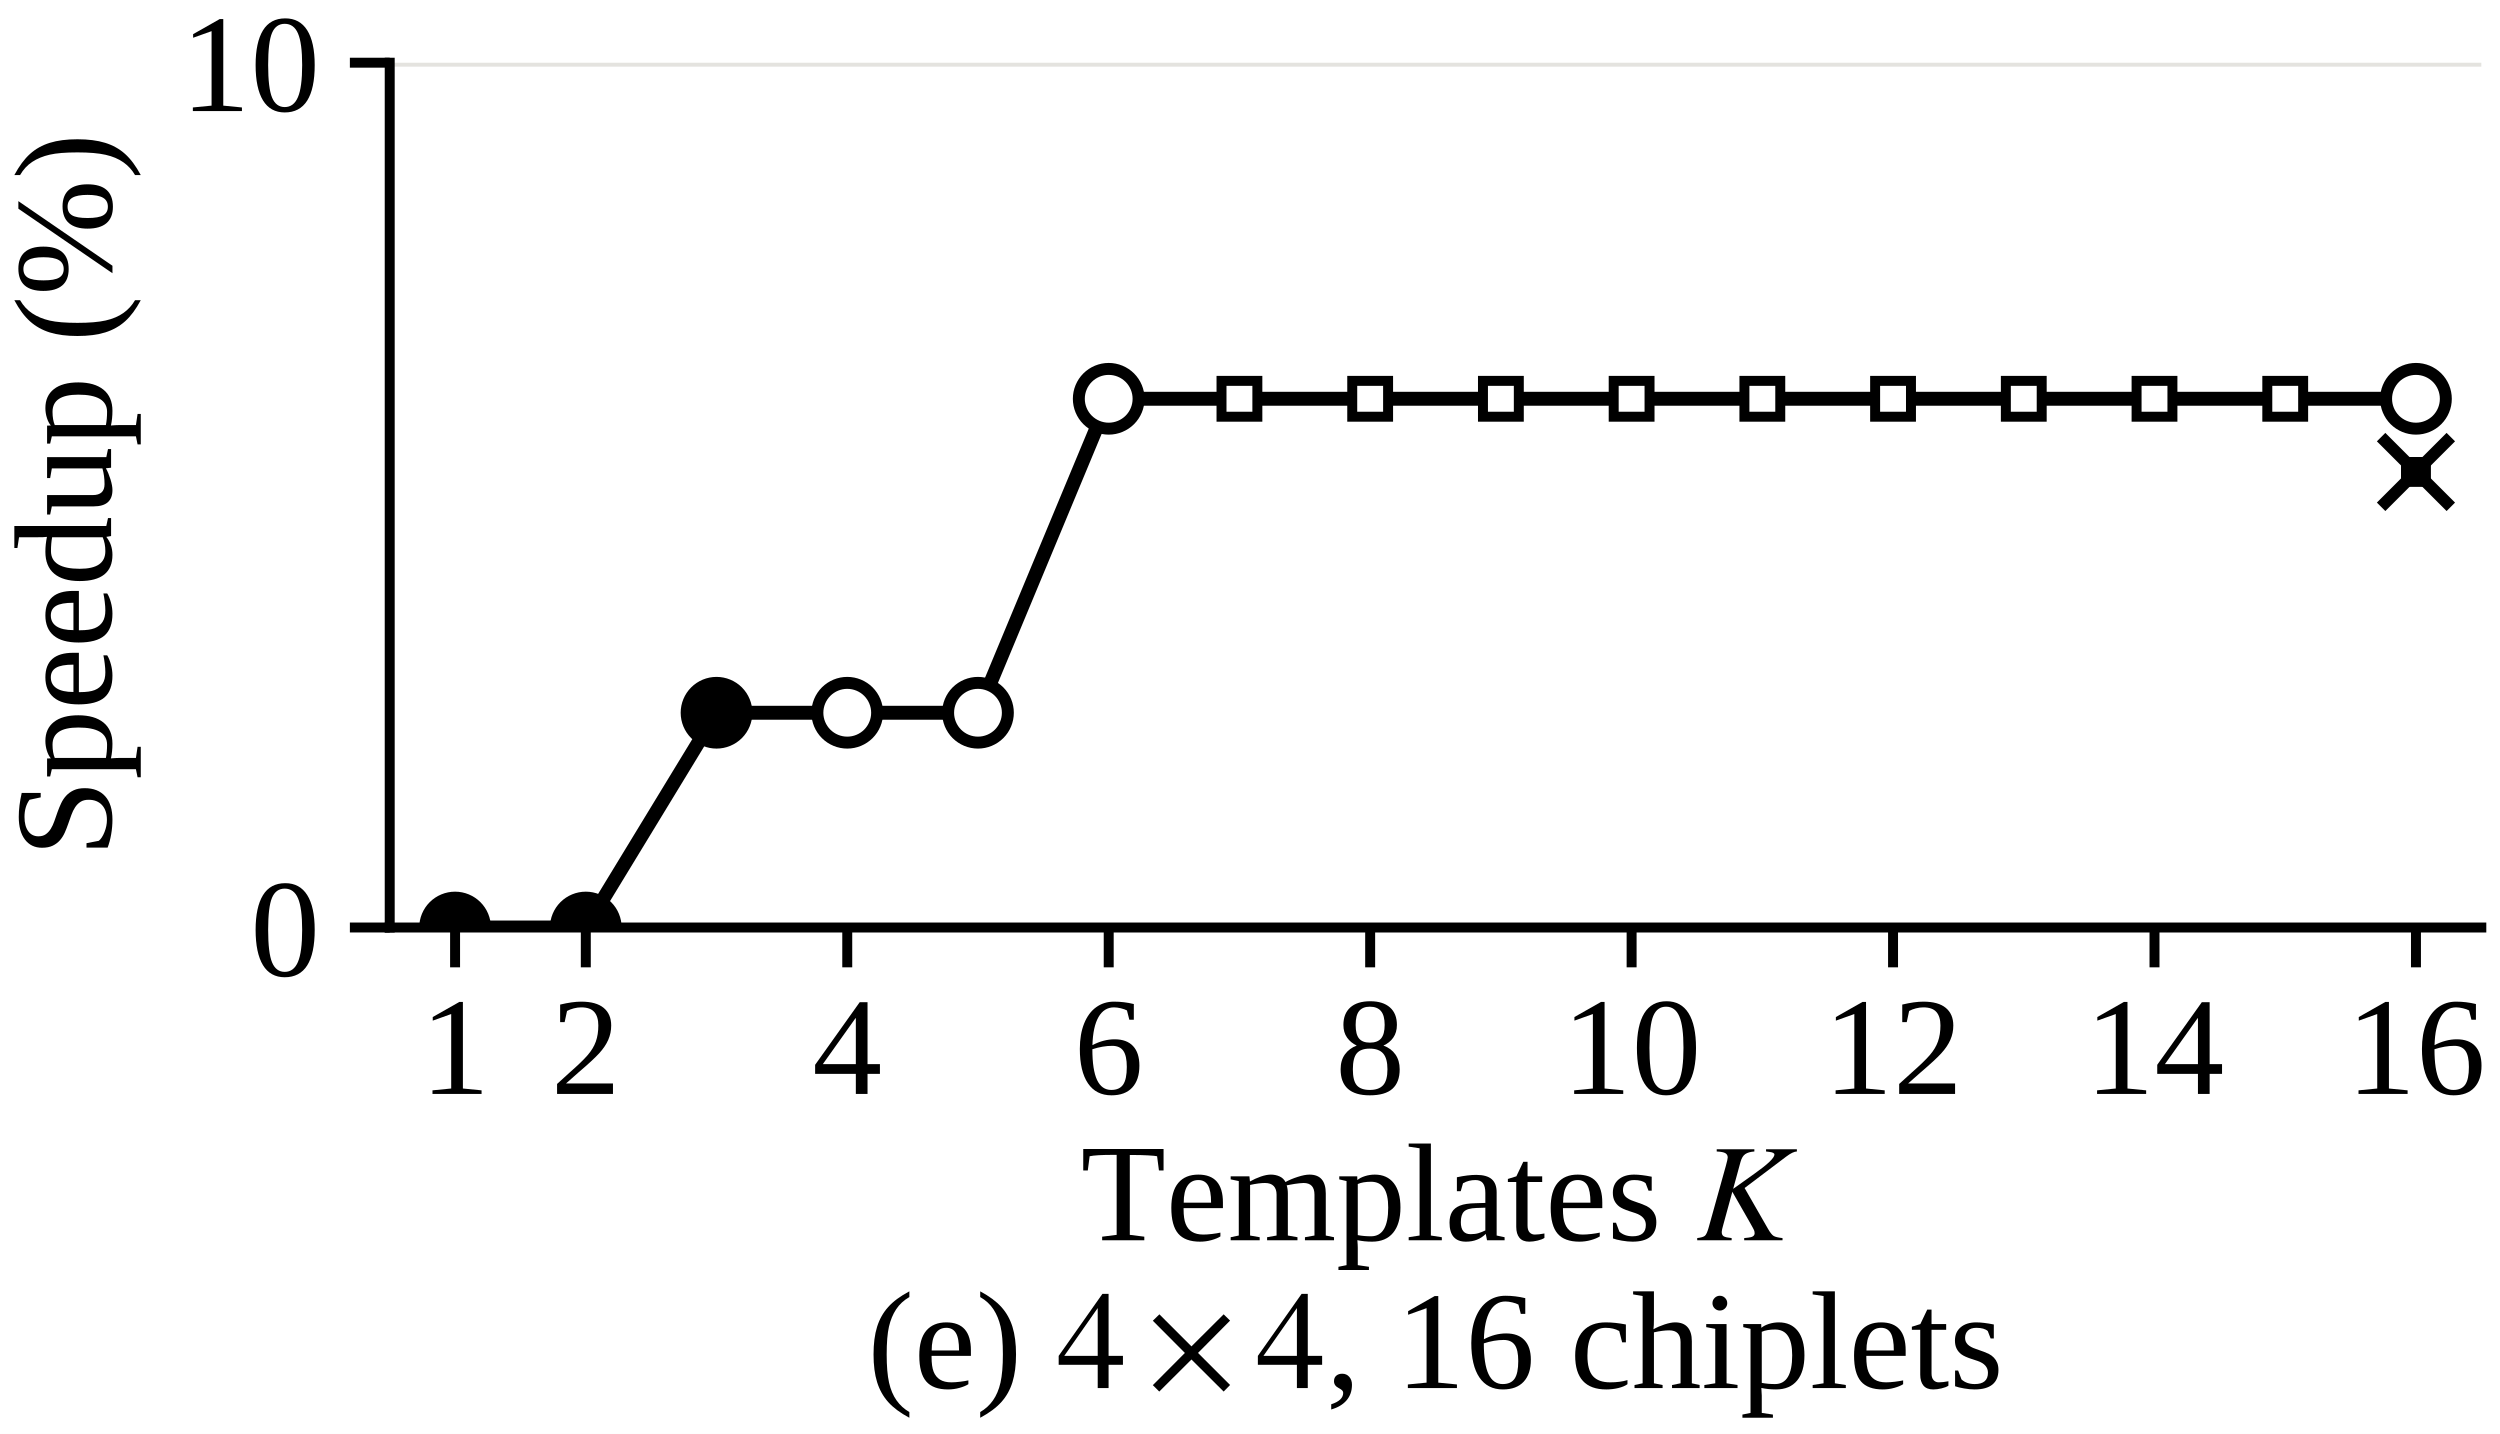
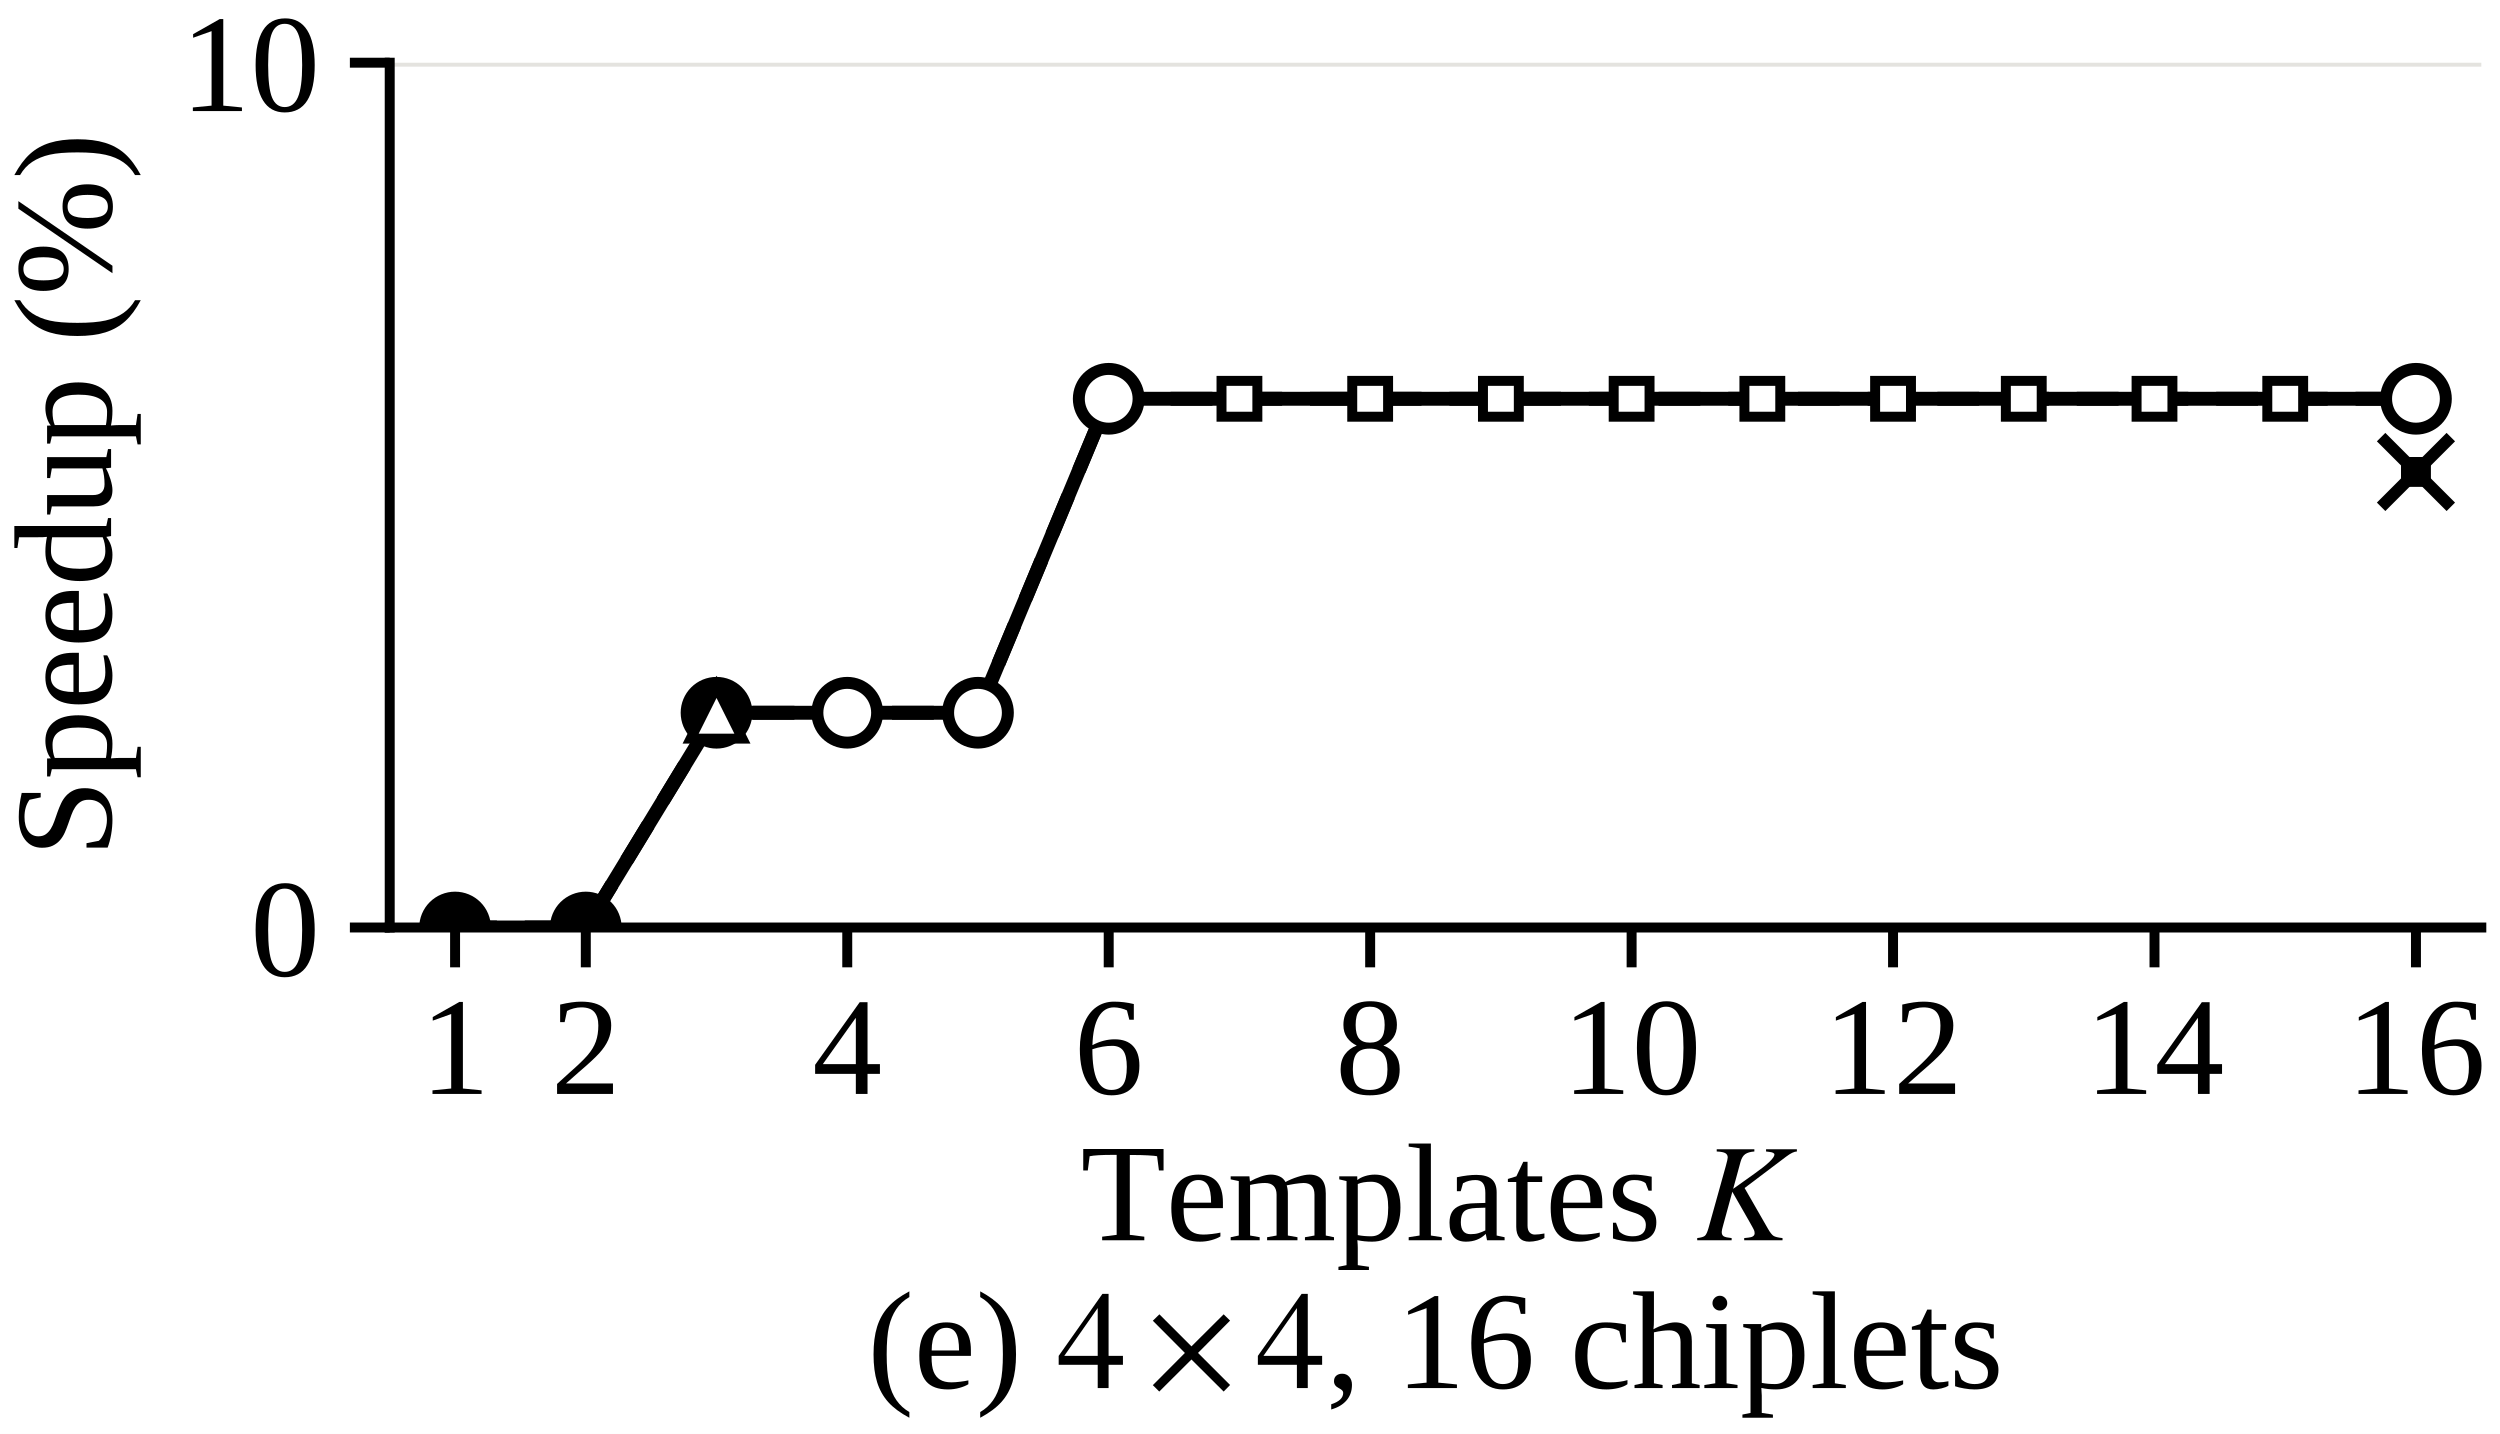
<svg xmlns="http://www.w3.org/2000/svg" xmlns:xlink="http://www.w3.org/1999/xlink" width="125.529pt" height="72pt" viewBox="0 0 125.529 72" version="1.1">
  <defs>
    <style type="text/css">*{stroke-linejoin: round; stroke-linecap: butt}</style>
  </defs>
  <g id="figure_1">
    <g id="patch_1">
      <path d="M 0 72  L 125.529 72  L 125.529 0  L 0 0  z " style="fill: #ffffff" />
    </g>
    <g id="axes_1">
      <g id="patch_2">
        <path d="M 19.568 46.572  L 124.591 46.572  L 124.591 3.149  L 19.568 3.149  z " style="fill: #ffffff" />
      </g>
      <g id="matplotlib.axis_1">
        <g id="xtick_1">
          <g id="line2d_1">
            <defs>
-               <path id="ma79274f6c3" d="M 0 0  L 0 2  " style="stroke: #000000; stroke-width: 0.5" />
+               <path id="m8a2c44f44f" d="M 0 0  L 0 2  " style="stroke: #000000; stroke-width: 0.5" />
            </defs>
            <g>
-               <use xlink:href="#ma79274f6c3" x="22.85" y="46.572" style="stroke: #000000; stroke-width: 0.5" />
+               <use xlink:href="#m8a2c44f44f" x="22.85" y="46.572" style="stroke: #000000; stroke-width: 0.5" />
            </g>
          </g>
          <g id="text_1">
            <g transform="translate(21.1001 54.92922) scale(0.07 -0.07)">
              <defs>
                <path id="LiberationSerif-31" d="M 1959 250  L 2816 166  L 2816 0  L 563 0  L 563 166  L 1422 250  L 1422 3669  L 575 3366  L 575 3531  L 1797 4225  L 1959 4225  L 1959 250  z " transform="scale(0.015625)" />
              </defs>
              <use xlink:href="#LiberationSerif-31" />
            </g>
          </g>
        </g>
        <g id="xtick_2">
          <g id="line2d_2">
            <g>
-               <use xlink:href="#ma79274f6c3" x="29.414" y="46.572" style="stroke: #000000; stroke-width: 0.5" />
+               <use xlink:href="#m8a2c44f44f" x="29.414" y="46.572" style="stroke: #000000; stroke-width: 0.5" />
            </g>
          </g>
          <g id="text_2">
            <g transform="translate(27.66404 54.92922) scale(0.07 -0.07)">
              <defs>
                <path id="LiberationSerif-32" d="M 2847 0  L 281 0  L 281 459  L 863 988  Q 1422 1478 1684 1781  Q 1947 2084 2061 2406  Q 2175 2728 2175 3144  Q 2175 3550 1990 3762  Q 1806 3975 1388 3975  Q 1222 3975 1047 3929  Q 872 3884 738 3809  L 628 3297  L 422 3297  L 422 4103  Q 991 4238 1388 4238  Q 2075 4238 2420 3952  Q 2766 3666 2766 3144  Q 2766 2794 2630 2483  Q 2494 2172 2212 1864  Q 1931 1556 1281 1003  Q 1003 766 691 481  L 2847 481  L 2847 0  z " transform="scale(0.015625)" />
              </defs>
              <use xlink:href="#LiberationSerif-32" />
            </g>
          </g>
        </g>
        <g id="xtick_3">
          <g id="line2d_3">
            <g>
-               <use xlink:href="#ma79274f6c3" x="42.542" y="46.572" style="stroke: #000000; stroke-width: 0.5" />
+               <use xlink:href="#m8a2c44f44f" x="42.542" y="46.572" style="stroke: #000000; stroke-width: 0.5" />
            </g>
          </g>
          <g id="text_3">
            <g transform="translate(40.79193 54.92922) scale(0.07 -0.07)">
              <defs>
                <path id="LiberationSerif-34" d="M 2531 922  L 2531 0  L 1994 0  L 1994 922  L 125 922  L 125 1338  L 2172 4213  L 2531 4213  L 2531 1369  L 3100 1369  L 3100 922  L 2531 922  z M 1994 3478  L 1978 3478  L 478 1369  L 1994 1369  L 1994 3478  z " transform="scale(0.015625)" />
              </defs>
              <use xlink:href="#LiberationSerif-34" />
            </g>
          </g>
        </g>
        <g id="xtick_4">
          <g id="line2d_4">
            <g>
-               <use xlink:href="#ma79274f6c3" x="55.67" y="46.572" style="stroke: #000000; stroke-width: 0.5" />
+               <use xlink:href="#m8a2c44f44f" x="55.67" y="46.572" style="stroke: #000000; stroke-width: 0.5" />
            </g>
          </g>
          <g id="text_4">
            <g transform="translate(53.91982 54.92922) scale(0.07 -0.07)">
              <defs>
                <path id="LiberationSerif-36" d="M 3009 1300  Q 3009 647 2679 292  Q 2350 -63 1728 -63  Q 1022 -63 648 487  Q 275 1038 275 2069  Q 275 2744 472 3234  Q 669 3725 1023 3981  Q 1378 4238 1844 4238  Q 2300 4238 2753 4128  L 2753 3406  L 2547 3406  L 2438 3834  Q 2334 3891 2159 3933  Q 1984 3975 1844 3975  Q 1388 3975 1133 3533  Q 878 3091 853 2241  Q 1363 2509 1875 2509  Q 2428 2509 2718 2198  Q 3009 1888 3009 1300  z M 1716 184  Q 2094 184 2262 429  Q 2431 675 2431 1241  Q 2431 1753 2270 1981  Q 2109 2209 1759 2209  Q 1331 2209 850 2053  Q 850 1100 1065 642  Q 1281 184 1716 184  z " transform="scale(0.015625)" />
              </defs>
              <use xlink:href="#LiberationSerif-36" />
            </g>
          </g>
        </g>
        <g id="xtick_5">
          <g id="line2d_5">
            <g>
-               <use xlink:href="#ma79274f6c3" x="68.798" y="46.572" style="stroke: #000000; stroke-width: 0.5" />
+               <use xlink:href="#m8a2c44f44f" x="68.798" y="46.572" style="stroke: #000000; stroke-width: 0.5" />
            </g>
          </g>
          <g id="text_5">
            <g transform="translate(67.04771 54.92922) scale(0.07 -0.07)">
              <defs>
                <path id="LiberationSerif-38" d="M 2828 3169  Q 2828 2825 2661 2586  Q 2494 2347 2209 2222  Q 2566 2091 2761 1811  Q 2956 1531 2956 1131  Q 2956 538 2622 237  Q 2288 -63 1581 -63  Q 244 -63 244 1131  Q 244 1547 444 1820  Q 644 2094 984 2222  Q 713 2347 542 2584  Q 372 2822 372 3169  Q 372 3688 689 3972  Q 1006 4256 1606 4256  Q 2188 4256 2508 3973  Q 2828 3691 2828 3169  z M 2394 1131  Q 2394 1631 2198 1856  Q 2003 2081 1581 2081  Q 1169 2081 987 1867  Q 806 1653 806 1131  Q 806 603 990 393  Q 1175 184 1581 184  Q 1997 184 2195 401  Q 2394 619 2394 1131  z M 2266 3169  Q 2266 3600 2097 3803  Q 1928 4006 1588 4006  Q 1256 4006 1095 3809  Q 934 3613 934 3169  Q 934 2734 1090 2545  Q 1247 2356 1588 2356  Q 1938 2356 2102 2548  Q 2266 2741 2266 3169  z " transform="scale(0.015625)" />
              </defs>
              <use xlink:href="#LiberationSerif-38" />
            </g>
          </g>
        </g>
        <g id="xtick_6">
          <g id="line2d_6">
            <g>
-               <use xlink:href="#ma79274f6c3" x="81.926" y="46.572" style="stroke: #000000; stroke-width: 0.5" />
+               <use xlink:href="#m8a2c44f44f" x="81.926" y="46.572" style="stroke: #000000; stroke-width: 0.5" />
            </g>
          </g>
          <g id="text_6">
            <g transform="translate(78.4256 54.92922) scale(0.07 -0.07)">
              <defs>
                <path id="LiberationSerif-30" d="M 2956 2113  Q 2956 -63 1581 -63  Q 919 -63 581 493  Q 244 1050 244 2113  Q 244 3153 581 3704  Q 919 4256 1606 4256  Q 2269 4256 2612 3711  Q 2956 3166 2956 2113  z M 2381 2113  Q 2381 3119 2190 3562  Q 2000 4006 1581 4006  Q 1175 4006 997 3587  Q 819 3169 819 2113  Q 819 1050 1000 617  Q 1181 184 1581 184  Q 1994 184 2187 639  Q 2381 1094 2381 2113  z " transform="scale(0.015625)" />
              </defs>
              <use xlink:href="#LiberationSerif-31" />
              <use xlink:href="#LiberationSerif-30" x="50" />
            </g>
          </g>
        </g>
        <g id="xtick_7">
          <g id="line2d_7">
            <g>
-               <use xlink:href="#ma79274f6c3" x="95.053" y="46.572" style="stroke: #000000; stroke-width: 0.5" />
+               <use xlink:href="#m8a2c44f44f" x="95.053" y="46.572" style="stroke: #000000; stroke-width: 0.5" />
            </g>
          </g>
          <g id="text_7">
            <g transform="translate(91.55348 54.92922) scale(0.07 -0.07)">
              <use xlink:href="#LiberationSerif-31" />
              <use xlink:href="#LiberationSerif-32" x="50" />
            </g>
          </g>
        </g>
        <g id="xtick_8">
          <g id="line2d_8">
            <g>
-               <use xlink:href="#ma79274f6c3" x="108.181" y="46.572" style="stroke: #000000; stroke-width: 0.5" />
+               <use xlink:href="#m8a2c44f44f" x="108.181" y="46.572" style="stroke: #000000; stroke-width: 0.5" />
            </g>
          </g>
          <g id="text_8">
            <g transform="translate(104.6814 54.92922) scale(0.07 -0.07)">
              <use xlink:href="#LiberationSerif-31" />
              <use xlink:href="#LiberationSerif-34" x="50" />
            </g>
          </g>
        </g>
        <g id="xtick_9">
          <g id="line2d_9">
            <g>
-               <use xlink:href="#ma79274f6c3" x="121.309" y="46.572" style="stroke: #000000; stroke-width: 0.5" />
+               <use xlink:href="#m8a2c44f44f" x="121.309" y="46.572" style="stroke: #000000; stroke-width: 0.5" />
            </g>
          </g>
          <g id="text_9">
            <g transform="translate(117.8093 54.92922) scale(0.07 -0.07)">
              <use xlink:href="#LiberationSerif-31" />
              <use xlink:href="#LiberationSerif-36" x="50" />
            </g>
          </g>
        </g>
        <g id="text_10">
          <g transform="translate(54.26468 62.32) scale(0.07 -0.07)">
            <defs>
              <path id="LiberationSerif-54" d="M 984 0  L 984 166  L 1650 250  L 1650 3922  L 1491 3922  Q 700 3922 409 3859  L 325 3206  L 116 3206  L 116 4191  L 3803 4191  L 3803 3206  L 3591 3206  L 3506 3859  Q 3413 3881 3097 3898  Q 2781 3916 2406 3916  L 2253 3916  L 2253 250  L 2919 166  L 2919 0  L 984 0  z " transform="scale(0.015625)" />
              <path id="LiberationSerif-65" d="M 813 1478  L 813 1422  Q 813 991 908 752  Q 1003 513 1201 388  Q 1400 263 1722 263  Q 1891 263 2122 291  Q 2353 319 2503 353  L 2503 178  Q 2353 81 2095 9  Q 1838 -63 1569 -63  Q 884 -63 567 306  Q 250 675 250 1491  Q 250 2259 572 2637  Q 894 3016 1491 3016  Q 2619 3016 2619 1734  L 2619 1478  L 813 1478  z M 1491 2766  Q 1166 2766 992 2503  Q 819 2241 819 1728  L 2075 1728  Q 2075 2288 1931 2527  Q 1788 2766 1491 2766  z " transform="scale(0.015625)" />
              <path id="LiberationSerif-6d" d="M 1019 2700  Q 1253 2834 1515 2925  Q 1778 3016 1978 3016  Q 2194 3016 2376 2934  Q 2559 2853 2650 2675  Q 2891 2809 3214 2912  Q 3538 3016 3750 3016  Q 4500 3016 4500 2150  L 4500 219  L 4878 141  L 4878 0  L 3544 0  L 3544 141  L 3981 219  L 3981 2094  Q 3981 2631 3481 2631  Q 3400 2631 3292 2618  Q 3184 2606 3076 2590  Q 2969 2575 2870 2554  Q 2772 2534 2706 2522  Q 2759 2353 2759 2150  L 2759 219  L 3200 141  L 3200 0  L 1806 0  L 1806 141  L 2241 219  L 2241 2094  Q 2241 2353 2108 2492  Q 1975 2631 1709 2631  Q 1434 2631 1025 2541  L 1025 219  L 1466 141  L 1466 0  L 134 0  L 134 141  L 506 219  L 506 2719  L 134 2797  L 134 2938  L 994 2938  L 1019 2700  z " transform="scale(0.015625)" />
              <path id="LiberationSerif-70" d="M 475 2719  L 141 2797  L 141 2938  L 966 2938  L 972 2766  Q 1103 2878 1323 2947  Q 1544 3016 1772 3016  Q 2334 3016 2642 2625  Q 2950 2234 2950 1503  Q 2950 756 2614 346  Q 2278 -63 1644 -63  Q 1291 -63 972 6  Q 991 -219 991 -347  L 991 -1141  L 1503 -1216  L 1503 -1363  L 103 -1363  L 103 -1216  L 475 -1141  L 475 2719  z M 2388 1503  Q 2388 2103 2192 2395  Q 1997 2688 1600 2688  Q 1234 2688 991 2584  L 991 238  Q 1269 184 1600 184  Q 2388 184 2388 1503  z " transform="scale(0.015625)" />
              <path id="LiberationSerif-6c" d="M 1147 219  L 1650 141  L 1650 0  L 128 0  L 128 141  L 628 219  L 628 4225  L 128 4300  L 128 4441  L 1147 4441  L 1147 219  z " transform="scale(0.015625)" />
              <path id="LiberationSerif-61" d="M 1453 3003  Q 1934 3003 2161 2806  Q 2388 2609 2388 2203  L 2388 219  L 2753 141  L 2753 0  L 1947 0  L 1888 294  Q 1531 -63 978 -63  Q 225 -63 225 813  Q 225 1106 339 1298  Q 453 1491 703 1592  Q 953 1694 1428 1703  L 1869 1716  L 1869 2175  Q 1869 2478 1758 2622  Q 1647 2766 1416 2766  Q 1103 2766 844 2619  L 738 2253  L 563 2253  L 563 2894  Q 1069 3003 1453 3003  z M 1869 1497  L 1459 1484  Q 1041 1469 892 1322  Q 744 1175 744 831  Q 744 281 1191 281  Q 1403 281 1558 329  Q 1713 378 1869 453  L 1869 1497  z " transform="scale(0.015625)" />
              <path id="LiberationSerif-74" d="M 1044 -63  Q 744 -63 595 115  Q 447 294 447 616  L 447 2675  L 63 2675  L 63 2816  L 453 2938  L 769 3603  L 966 3603  L 966 2938  L 1638 2938  L 1638 2675  L 966 2675  L 966 672  Q 966 469 1058 366  Q 1150 263 1300 263  Q 1481 263 1741 313  L 1741 109  Q 1631 34 1425 -14  Q 1219 -63 1044 -63  z " transform="scale(0.015625)" />
              <path id="LiberationSerif-73" d="M 2259 825  Q 2259 388 1982 162  Q 1706 -63 1166 -63  Q 947 -63 683 -17  Q 419 28 269 84  L 269 806  L 409 806  L 563 397  Q 797 184 1172 184  Q 1778 184 1778 703  Q 1778 1084 1300 1247  L 1022 1338  Q 706 1441 562 1547  Q 419 1653 341 1808  Q 263 1963 263 2181  Q 263 2569 527 2792  Q 791 3016 1241 3016  Q 1563 3016 2047 2919  L 2047 2278  L 1900 2278  L 1769 2619  Q 1603 2766 1247 2766  Q 994 2766 861 2641  Q 728 2516 728 2303  Q 728 2125 848 2003  Q 969 1881 1213 1800  Q 1672 1644 1812 1572  Q 1953 1500 2051 1395  Q 2150 1291 2204 1156  Q 2259 1022 2259 825  z " transform="scale(0.015625)" />
              <path id="LiberationSerif-20" transform="scale(0.015625)" />
              <path id="STIXGeneral-Italic-4b" d="M 4621 4179  L 4621 4077  Q 4442 4077 4128 3840  L 2221 2400  L 3296 525  Q 3443 269 3552 201  Q 3661 134 3962 102  L 3962 0  L 2202 0  L 2202 102  L 2387 122  Q 2682 147 2682 326  Q 2682 365 2672 409  Q 2662 454 2630 515  Q 2598 576 2579 611  Q 2560 646 2509 736  Q 2458 826 2445 851  L 1658 2227  L 1242 710  Q 1171 467 1171 384  Q 1171 237 1264 182  Q 1357 128 1626 102  L 1626 0  L 45 0  L 45 102  Q 320 134 403 211  Q 486 288 563 557  L 1357 3405  Q 1446 3725 1446 3802  Q 1446 3936 1337 4000  Q 1229 4064 941 4077  L 941 4179  L 2669 4179  L 2669 4077  Q 2400 4058 2253 3958  Q 2106 3859 2035 3603  L 1696 2362  L 2675 3059  Q 3590 3706 3590 3936  Q 3590 4032 3360 4058  L 3206 4077  L 3206 4179  L 4621 4179  z " transform="scale(0.015625)" />
            </defs>
            <use xlink:href="#LiberationSerif-54" transform="translate(0 0.609375)" />
            <use xlink:href="#LiberationSerif-65" transform="translate(61.08398 0.609375)" />
            <use xlink:href="#LiberationSerif-6d" transform="translate(105.4688 0.609375)" />
            <use xlink:href="#LiberationSerif-70" transform="translate(183.252 0.609375)" />
            <use xlink:href="#LiberationSerif-6c" transform="translate(233.252 0.609375)" />
            <use xlink:href="#LiberationSerif-61" transform="translate(261.0352 0.609375)" />
            <use xlink:href="#LiberationSerif-74" transform="translate(305.4199 0.609375)" />
            <use xlink:href="#LiberationSerif-65" transform="translate(333.2031 0.609375)" />
            <use xlink:href="#LiberationSerif-73" transform="translate(377.5879 0.609375)" />
            <use xlink:href="#LiberationSerif-20" transform="translate(416.5039 0.609375)" />
            <use xlink:href="#STIXGeneral-Italic-4b" transform="translate(441.5039 0.609375)" />
          </g>
          <g transform="translate(43.55468 69.74) scale(0.07 -0.07)">
            <defs>
              <path id="LiberationSerif-28" d="M 884 1544  Q 884 731 993 248  Q 1103 -234 1337 -565  Q 1572 -897 1925 -1100  L 1925 -1363  Q 1306 -1034 957 -645  Q 609 -256 445 270  Q 281 797 281 1544  Q 281 2288 443 2811  Q 606 3334 953 3721  Q 1300 4109 1925 4441  L 1925 4178  Q 1544 3959 1319 3617  Q 1094 3275 989 2819  Q 884 2363 884 1544  z " transform="scale(0.015625)" />
              <path id="LiberationSerif-29" d="M 206 -1363  L 206 -1100  Q 559 -897 793 -564  Q 1028 -231 1137 251  Q 1247 734 1247 1544  Q 1247 2363 1142 2819  Q 1038 3275 813 3617  Q 588 3959 206 4178  L 206 4441  Q 831 4106 1178 3720  Q 1525 3334 1687 2811  Q 1850 2288 1850 1544  Q 1850 800 1687 273  Q 1525 -253 1178 -640  Q 831 -1028 206 -1363  z " transform="scale(0.015625)" />
              <path id="STIXGeneral-Regular-34" d="M 3027 1069  L 2368 1069  L 2368 0  L 1869 0  L 1869 1069  L 77 1069  L 77 1478  L 2086 4326  L 2368 4326  L 2368 1478  L 3027 1478  L 3027 1069  z M 1869 1478  L 1869 3674  L 333 1478  L 1869 1478  z " transform="scale(0.015625)" />
              <path id="STIXGeneral-Regular-d7" d="M 3821 141  L 3526 -160  L 2048 1312  L 570 -160  L 275 134  L 1747 1613  L 275 3091  L 576 3386  L 2048 1914  L 3526 3386  L 3821 3098  L 2349 1613  L 3821 141  z " transform="scale(0.015625)" />
              <path id="LiberationSerif-2c" d="M 1197 153  Q 1197 -275 948 -564  Q 700 -853 244 -984  L 244 -744  Q 794 -569 794 -219  Q 794 -156 747 -106  Q 700 -56 584 3  Q 372 113 372 313  Q 372 481 478 570  Q 584 659 750 659  Q 950 659 1073 515  Q 1197 372 1197 153  z " transform="scale(0.015625)" />
              <path id="LiberationSerif-63" d="M 2644 178  Q 2491 66 2222 1  Q 1953 -63 1672 -63  Q 244 -63 244 1491  Q 244 2225 608 2620  Q 972 3016 1650 3016  Q 2072 3016 2572 2919  L 2572 2100  L 2400 2100  L 2266 2619  Q 2006 2766 1644 2766  Q 806 2766 806 1491  Q 806 828 1061 545  Q 1316 263 1850 263  Q 2306 263 2644 366  L 2644 178  z " transform="scale(0.015625)" />
              <path id="LiberationSerif-68" d="M 1019 3169  Q 1019 2844 997 2700  Q 1222 2828 1508 2922  Q 1794 3016 1991 3016  Q 2372 3016 2565 2794  Q 2759 2572 2759 2150  L 2759 219  L 3116 141  L 3116 0  L 1850 0  L 1850 141  L 2241 219  L 2241 2113  Q 2241 2650 1722 2650  Q 1428 2650 1019 2559  L 1019 219  L 1416 141  L 1416 0  L 128 0  L 128 141  L 500 219  L 500 4225  L 63 4300  L 63 4441  L 1019 4441  L 1019 3169  z " transform="scale(0.015625)" />
              <path id="LiberationSerif-69" d="M 1184 3897  Q 1184 3759 1084 3659  Q 984 3559 844 3559  Q 706 3559 606 3659  Q 506 3759 506 3897  Q 506 4038 606 4138  Q 706 4238 844 4238  Q 984 4238 1084 4138  Q 1184 4038 1184 3897  z M 1153 219  L 1656 141  L 1656 0  L 134 0  L 134 141  L 634 219  L 634 2719  L 219 2797  L 219 2938  L 1153 2938  L 1153 219  z " transform="scale(0.015625)" />
            </defs>
            <use xlink:href="#LiberationSerif-28" transform="translate(0 0.609375)" />
            <use xlink:href="#LiberationSerif-65" transform="translate(33.30078 0.609375)" />
            <use xlink:href="#LiberationSerif-29" transform="translate(77.68555 0.609375)" />
            <use xlink:href="#LiberationSerif-20" transform="translate(110.9863 0.609375)" />
            <use xlink:href="#STIXGeneral-Regular-34" transform="translate(135.9863 0.609375)" />
            <use xlink:href="#STIXGeneral-Regular-d7" transform="translate(200.4263 0.609375)" />
            <use xlink:href="#STIXGeneral-Regular-34" transform="translate(278.8663 0.609375)" />
            <use xlink:href="#LiberationSerif-2c" transform="translate(328.8663 0.609375)" />
            <use xlink:href="#LiberationSerif-20" transform="translate(353.8663 0.609375)" />
            <use xlink:href="#LiberationSerif-31" transform="translate(378.8663 0.609375)" />
            <use xlink:href="#LiberationSerif-36" transform="translate(428.8663 0.609375)" />
            <use xlink:href="#LiberationSerif-20" transform="translate(478.8663 0.609375)" />
            <use xlink:href="#LiberationSerif-63" transform="translate(503.8663 0.609375)" />
            <use xlink:href="#LiberationSerif-68" transform="translate(548.251 0.609375)" />
            <use xlink:href="#LiberationSerif-69" transform="translate(598.251 0.609375)" />
            <use xlink:href="#LiberationSerif-70" transform="translate(626.0342 0.609375)" />
            <use xlink:href="#LiberationSerif-6c" transform="translate(676.0342 0.609375)" />
            <use xlink:href="#LiberationSerif-65" transform="translate(703.8174 0.609375)" />
            <use xlink:href="#LiberationSerif-74" transform="translate(748.2022 0.609375)" />
            <use xlink:href="#LiberationSerif-73" transform="translate(775.9854 0.609375)" />
          </g>
        </g>
      </g>
      <g id="matplotlib.axis_2">
        <g id="ytick_1">
          <g id="line2d_10">
-             <path d="M 19.568 46.572  L 124.591 46.572  " clip-path="url(#pf2af78e731)" style="fill: none; stroke: #e4e3df; stroke-width: 0.4; stroke-linecap: square" />
+             <path d="M 19.568 46.572  L 124.591 46.572  " clip-path="url(#pde86384270)" style="fill: none; stroke: #e4e3df; stroke-width: 0.4; stroke-linecap: square" />
          </g>
          <g id="line2d_11">
            <defs>
-               <path id="m7a1b78ccac" d="M 0 0  L -2 0  " style="stroke: #000000; stroke-width: 0.5" />
+               <path id="m1799ca8f54" d="M 0 0  L -2 0  " style="stroke: #000000; stroke-width: 0.5" />
            </defs>
            <g>
-               <use xlink:href="#m7a1b78ccac" x="19.568" y="46.572" style="stroke: #000000; stroke-width: 0.5" />
+               <use xlink:href="#m1799ca8f54" x="19.568" y="46.572" style="stroke: #000000; stroke-width: 0.5" />
            </g>
          </g>
          <g id="text_11">
            <g transform="translate(12.56813 49.00055) scale(0.07 -0.07)">
              <use xlink:href="#LiberationSerif-30" />
            </g>
          </g>
        </g>
        <g id="ytick_2">
          <g id="line2d_12">
-             <path d="M 19.568 3.149  L 124.591 3.149  " clip-path="url(#pf2af78e731)" style="fill: none; stroke: #e4e3df; stroke-width: 0.4; stroke-linecap: square" />
+             <path d="M 19.568 3.149  L 124.591 3.149  " clip-path="url(#pde86384270)" style="fill: none; stroke: #e4e3df; stroke-width: 0.4; stroke-linecap: square" />
          </g>
          <g id="line2d_13">
            <g>
-               <use xlink:href="#m7a1b78ccac" x="19.568" y="3.149" style="stroke: #000000; stroke-width: 0.5" />
+               <use xlink:href="#m1799ca8f54" x="19.568" y="3.149" style="stroke: #000000; stroke-width: 0.5" />
            </g>
          </g>
          <g id="text_12">
            <g transform="translate(9.068125 5.577344) scale(0.07 -0.07)">
              <use xlink:href="#LiberationSerif-31" />
              <use xlink:href="#LiberationSerif-30" x="50" />
            </g>
          </g>
        </g>
        <g id="text_13">
          <g transform="translate(5.577344 43.03512) rotate(-90) scale(0.07 -0.07)">
            <defs>
              <path id="LiberationSerif-53" d="M 434 1128  L 638 1128  L 747 563  Q 863 416 1145 303  Q 1428 191 1703 191  Q 2141 191 2386 414  Q 2631 638 2631 1031  Q 2631 1256 2536 1403  Q 2441 1550 2286 1651  Q 2131 1753 1934 1823  Q 1738 1894 1530 1966  Q 1322 2038 1125 2125  Q 928 2213 773 2347  Q 619 2481 523 2679  Q 428 2878 428 3169  Q 428 3669 803 3953  Q 1178 4238 1844 4238  Q 2350 4238 2944 4103  L 2944 3231  L 2741 3231  L 2631 3744  Q 2313 3975 1844 3975  Q 1425 3975 1189 3804  Q 953 3634 953 3334  Q 953 3131 1048 2997  Q 1144 2863 1298 2767  Q 1453 2672 1651 2603  Q 1850 2534 2058 2461  Q 2266 2388 2464 2295  Q 2663 2203 2817 2061  Q 2972 1919 3067 1714  Q 3163 1509 3163 1209  Q 3163 603 2791 270  Q 2419 -63 1719 -63  Q 1381 -63 1040 -3  Q 700 56 434 159  L 434 1128  z " transform="scale(0.015625)" />
              <path id="LiberationSerif-64" d="M 2259 219  Q 1906 -63 1434 -63  Q 231 -63 231 1441  Q 231 2213 572 2614  Q 913 3016 1575 3016  Q 1913 3016 2259 2944  Q 2241 3047 2241 3463  L 2241 4225  L 1747 4300  L 1747 4441  L 2759 4441  L 2759 219  L 3122 141  L 3122 0  L 2297 0  L 2259 219  z M 794 1441  Q 794 847 994 555  Q 1194 263 1606 263  Q 1959 263 2241 384  L 2241 2706  Q 1963 2759 1606 2759  Q 794 2759 794 1441  z " transform="scale(0.015625)" />
              <path id="LiberationSerif-75" d="M 978 838  Q 978 300 1478 300  Q 1866 300 2203 397  L 2203 2719  L 1759 2797  L 1759 2938  L 2719 2938  L 2719 219  L 3091 141  L 3091 0  L 2234 0  L 2209 238  Q 1988 116 1697 26  Q 1406 -63 1209 -63  Q 459 -63 459 800  L 459 2719  L 84 2797  L 84 2938  L 978 2938  L 978 838  z " transform="scale(0.015625)" />
              <path id="LiberationSerif-25" d="M 1375 -63  L 1031 -63  L 3994 4256  L 4341 4256  L 1375 -63  z M 2253 3109  Q 2253 1947 1222 1947  Q 719 1947 469 2244  Q 219 2541 219 3109  Q 219 4256 1241 4256  Q 1738 4256 1995 3968  Q 2253 3681 2253 3109  z M 1766 3109  Q 1766 3584 1636 3804  Q 1506 4025 1222 4025  Q 950 4025 826 3817  Q 703 3609 703 3109  Q 703 2597 828 2386  Q 953 2175 1222 2175  Q 1503 2175 1634 2398  Q 1766 2622 1766 3109  z M 5113 1081  Q 5113 -84 4084 -84  Q 3581 -84 3329 212  Q 3078 509 3078 1081  Q 3078 1638 3331 1933  Q 3584 2228 4103 2228  Q 4600 2228 4856 1940  Q 5113 1653 5113 1081  z M 4628 1081  Q 4628 1556 4498 1776  Q 4369 1997 4084 1997  Q 3813 1997 3689 1789  Q 3566 1581 3566 1081  Q 3566 569 3691 358  Q 3816 147 4084 147  Q 4366 147 4497 370  Q 4628 594 4628 1081  z " transform="scale(0.015625)" />
            </defs>
            <use xlink:href="#LiberationSerif-53" />
            <use xlink:href="#LiberationSerif-70" x="55.615" />
            <use xlink:href="#LiberationSerif-65" x="105.615" />
            <use xlink:href="#LiberationSerif-65" x="150" />
            <use xlink:href="#LiberationSerif-64" x="194.385" />
            <use xlink:href="#LiberationSerif-75" x="244.385" />
            <use xlink:href="#LiberationSerif-70" x="294.385" />
            <use xlink:href="#LiberationSerif-20" x="344.385" />
            <use xlink:href="#LiberationSerif-28" x="369.385" />
            <use xlink:href="#LiberationSerif-25" x="402.686" />
            <use xlink:href="#LiberationSerif-29" x="485.986" />
          </g>
        </g>
      </g>
      <g id="line2d_14">
-         <path d="M 22.85 46.572  L 29.414 46.572  L 35.978 35.788  L 42.542 35.788  L 49.106 35.788  L 55.67 20.024  L 62.234 20.024  L 68.798 20.024  L 75.362 20.024  L 81.926 20.024  L 88.49 20.024  L 95.053 20.024  L 101.617 20.024  L 108.181 20.024  L 114.745 20.024  L 121.309 20.024  " clip-path="url(#pf2af78e731)" style="fill: none; stroke: #000000; stroke-width: 0.7; stroke-linecap: square" />
+         <path d="M 22.85 46.572  L 29.414 46.572  L 35.978 35.788  L 42.542 35.788  L 49.106 35.788  L 55.67 20.024  L 62.234 20.024  L 68.798 20.024  L 75.362 20.024  L 81.926 20.024  L 88.49 20.024  L 95.053 20.024  L 101.617 20.024  L 108.181 20.024  L 114.745 20.024  L 121.309 20.024  " clip-path="url(#pde86384270)" style="fill: none; stroke: #000000; stroke-width: 0.7; stroke-linecap: square" />
+       </g>
+       <g id="line2d_15">
+         <path d="M 22.85 46.572  L 29.414 46.572  L 35.978 35.788  L 42.542 35.788  L 49.106 35.788  L 55.67 20.024  L 62.234 20.024  L 68.798 20.024  L 75.362 20.024  L 81.926 20.024  L 88.49 20.024  L 95.053 20.024  L 101.617 20.024  L 108.181 20.024  L 114.745 20.024  L 121.309 20.024  " clip-path="url(#pde86384270)" style="fill: none; stroke-dasharray: 2.1,1.4; stroke-dashoffset: 0; stroke: #000000; stroke-width: 0.7" />
      </g>
      <g id="patch_3">
        <path d="M 19.568 46.572  L 19.568 3.149  " style="fill: none; stroke: #000000; stroke-width: 0.5; stroke-linejoin: miter; stroke-linecap: square" />
      </g>
      <g id="patch_4">
        <path d="M 19.568 46.572  L 124.591 46.572  " style="fill: none; stroke: #000000; stroke-width: 0.5; stroke-linejoin: miter; stroke-linecap: square" />
      </g>
-       <g id="line2d_15">
-         <path d="M 22.85 46.572  " clip-path="url(#pf2af78e731)" style="fill: none; stroke: #000000; stroke-width: 1.5; stroke-linecap: square" />
+       <g id="line2d_16">
+         <path d="M 22.85 46.572  " clip-path="url(#pde86384270)" style="fill: none; stroke: #000000; stroke-width: 1.5; stroke-linecap: square" />
        <defs>
-           <path id="maee5e381ee" d="M 0 1.5  C 0.398 1.5 0.779 1.342 1.061 1.061  C 1.342 0.779 1.5 0.398 1.5 0  C 1.5 -0.398 1.342 -0.779 1.061 -1.061  C 0.779 -1.342 0.398 -1.5 0 -1.5  C -0.398 -1.5 -0.779 -1.342 -1.061 -1.061  C -1.342 -0.779 -1.5 -0.398 -1.5 0  C -1.5 0.398 -1.342 0.779 -1.061 1.061  C -0.779 1.342 -0.398 1.5 0 1.5  z " style="stroke: #000000; stroke-width: 0.6" />
+           <path id="mad6630f3f2" d="M 0 1.5  C 0.398 1.5 0.779 1.342 1.061 1.061  C 1.342 0.779 1.5 0.398 1.5 0  C 1.5 -0.398 1.342 -0.779 1.061 -1.061  C 0.779 -1.342 0.398 -1.5 0 -1.5  C -0.398 -1.5 -0.779 -1.342 -1.061 -1.061  C -1.342 -0.779 -1.5 -0.398 -1.5 0  C -1.5 0.398 -1.342 0.779 -1.061 1.061  C -0.779 1.342 -0.398 1.5 0 1.5  z " style="stroke: #000000; stroke-width: 0.6" />
        </defs>
-         <g clip-path="url(#pf2af78e731)">
-           <use xlink:href="#maee5e381ee" x="22.85" y="46.572" style="stroke: #000000; stroke-width: 0.6" />
-         </g>
-       </g>
-       <g id="line2d_16">
-         <path d="M 29.414 46.572  " clip-path="url(#pf2af78e731)" style="fill: none; stroke: #000000; stroke-width: 1.5; stroke-linecap: square" />
-         <g clip-path="url(#pf2af78e731)">
-           <use xlink:href="#maee5e381ee" x="29.414" y="46.572" style="stroke: #000000; stroke-width: 0.6" />
+         <g clip-path="url(#pde86384270)">
+           <use xlink:href="#mad6630f3f2" x="22.85" y="46.572" style="stroke: #000000; stroke-width: 0.6" />
        </g>
      </g>
      <g id="line2d_17">
-         <path d="M 35.978 35.788  " clip-path="url(#pf2af78e731)" style="fill: none; stroke: #000000; stroke-width: 1.5; stroke-linecap: square" />
-         <g clip-path="url(#pf2af78e731)">
-           <use xlink:href="#maee5e381ee" x="35.978" y="35.788" style="stroke: #000000; stroke-width: 0.6" />
+         <path d="M 29.414 46.572  " clip-path="url(#pde86384270)" style="fill: none; stroke: #000000; stroke-width: 1.5; stroke-linecap: square" />
+         <g clip-path="url(#pde86384270)">
+           <use xlink:href="#mad6630f3f2" x="29.414" y="46.572" style="stroke: #000000; stroke-width: 0.6" />
        </g>
      </g>
      <g id="line2d_18">
-         <path d="M 42.542 35.788  " clip-path="url(#pf2af78e731)" style="fill: none; stroke: #000000; stroke-width: 1.5; stroke-linecap: square" />
+         <path d="M 35.978 35.788  " clip-path="url(#pde86384270)" style="fill: none; stroke: #000000; stroke-width: 1.5; stroke-linecap: square" />
+         <g clip-path="url(#pde86384270)">
+           <use xlink:href="#mad6630f3f2" x="35.978" y="35.788" style="stroke: #000000; stroke-width: 0.6" />
+         </g>
+       </g>
+       <g id="line2d_19">
+         <path d="M 42.542 35.788  " clip-path="url(#pde86384270)" style="fill: none; stroke: #000000; stroke-width: 1.5; stroke-linecap: square" />
        <defs>
-           <path id="m126bfe0620" d="M 0 1.5  C 0.398 1.5 0.779 1.342 1.061 1.061  C 1.342 0.779 1.5 0.398 1.5 0  C 1.5 -0.398 1.342 -0.779 1.061 -1.061  C 0.779 -1.342 0.398 -1.5 0 -1.5  C -0.398 -1.5 -0.779 -1.342 -1.061 -1.061  C -1.342 -0.779 -1.5 -0.398 -1.5 0  C -1.5 0.398 -1.342 0.779 -1.061 1.061  C -0.779 1.342 -0.398 1.5 0 1.5  z " style="stroke: #000000; stroke-width: 0.6" />
+           <path id="me2e2683da3" d="M 0 1.5  C 0.398 1.5 0.779 1.342 1.061 1.061  C 1.342 0.779 1.5 0.398 1.5 0  C 1.5 -0.398 1.342 -0.779 1.061 -1.061  C 0.779 -1.342 0.398 -1.5 0 -1.5  C -0.398 -1.5 -0.779 -1.342 -1.061 -1.061  C -1.342 -0.779 -1.5 -0.398 -1.5 0  C -1.5 0.398 -1.342 0.779 -1.061 1.061  C -0.779 1.342 -0.398 1.5 0 1.5  z " style="stroke: #000000; stroke-width: 0.6" />
        </defs>
-         <g clip-path="url(#pf2af78e731)">
-           <use xlink:href="#m126bfe0620" x="42.542" y="35.788" style="fill: #ffffff; stroke: #000000; stroke-width: 0.6" />
-         </g>
-       </g>
-       <g id="line2d_19">
-         <path d="M 49.106 35.788  " clip-path="url(#pf2af78e731)" style="fill: none; stroke: #000000; stroke-width: 1.5; stroke-linecap: square" />
-         <g clip-path="url(#pf2af78e731)">
-           <use xlink:href="#m126bfe0620" x="49.106" y="35.788" style="fill: #ffffff; stroke: #000000; stroke-width: 0.6" />
+         <g clip-path="url(#pde86384270)">
+           <use xlink:href="#me2e2683da3" x="42.542" y="35.788" style="fill: #ffffff; stroke: #000000; stroke-width: 0.6" />
        </g>
      </g>
      <g id="line2d_20">
-         <path d="M 55.67 20.024  " clip-path="url(#pf2af78e731)" style="fill: none; stroke: #000000; stroke-width: 1.5; stroke-linecap: square" />
-         <g clip-path="url(#pf2af78e731)">
-           <use xlink:href="#m126bfe0620" x="55.67" y="20.024" style="fill: #ffffff; stroke: #000000; stroke-width: 0.6" />
+         <path d="M 49.106 35.788  " clip-path="url(#pde86384270)" style="fill: none; stroke: #000000; stroke-width: 1.5; stroke-linecap: square" />
+         <g clip-path="url(#pde86384270)">
+           <use xlink:href="#me2e2683da3" x="49.106" y="35.788" style="fill: #ffffff; stroke: #000000; stroke-width: 0.6" />
        </g>
      </g>
      <g id="line2d_21">
-         <path d="M 62.234 20.024  " clip-path="url(#pf2af78e731)" style="fill: none; stroke: #000000; stroke-width: 1.5; stroke-linecap: square" />
+         <path d="M 55.67 20.024  " clip-path="url(#pde86384270)" style="fill: none; stroke: #000000; stroke-width: 1.5; stroke-linecap: square" />
+         <g clip-path="url(#pde86384270)">
+           <use xlink:href="#me2e2683da3" x="55.67" y="20.024" style="fill: #ffffff; stroke: #000000; stroke-width: 0.6" />
+         </g>
+       </g>
+       <g id="line2d_22">
+         <path d="M 62.234 20.024  " clip-path="url(#pde86384270)" style="fill: none; stroke: #000000; stroke-width: 1.5; stroke-linecap: square" />
        <defs>
-           <path id="m3a4d8c21bc" d="M -0.9 0.9  L 0.9 0.9  L 0.9 -0.9  L -0.9 -0.9  z " style="stroke: #000000; stroke-width: 0.5; stroke-linejoin: miter" />
+           <path id="m8d74dc3814" d="M -0.9 0.9  L 0.9 0.9  L 0.9 -0.9  L -0.9 -0.9  z " style="stroke: #000000; stroke-width: 0.5; stroke-linejoin: miter" />
        </defs>
-         <g clip-path="url(#pf2af78e731)">
-           <use xlink:href="#m3a4d8c21bc" x="62.234" y="20.024" style="fill: #ffffff; stroke: #000000; stroke-width: 0.5; stroke-linejoin: miter" />
-         </g>
-       </g>
-       <g id="line2d_22">
-         <path d="M 68.798 20.024  " clip-path="url(#pf2af78e731)" style="fill: none; stroke: #000000; stroke-width: 1.5; stroke-linecap: square" />
-         <g clip-path="url(#pf2af78e731)">
-           <use xlink:href="#m3a4d8c21bc" x="68.798" y="20.024" style="fill: #ffffff; stroke: #000000; stroke-width: 0.5; stroke-linejoin: miter" />
+         <g clip-path="url(#pde86384270)">
+           <use xlink:href="#m8d74dc3814" x="62.234" y="20.024" style="fill: #ffffff; stroke: #000000; stroke-width: 0.5; stroke-linejoin: miter" />
        </g>
      </g>
      <g id="line2d_23">
-         <path d="M 75.362 20.024  " clip-path="url(#pf2af78e731)" style="fill: none; stroke: #000000; stroke-width: 1.5; stroke-linecap: square" />
-         <g clip-path="url(#pf2af78e731)">
-           <use xlink:href="#m3a4d8c21bc" x="75.362" y="20.024" style="fill: #ffffff; stroke: #000000; stroke-width: 0.5; stroke-linejoin: miter" />
+         <path d="M 68.798 20.024  " clip-path="url(#pde86384270)" style="fill: none; stroke: #000000; stroke-width: 1.5; stroke-linecap: square" />
+         <g clip-path="url(#pde86384270)">
+           <use xlink:href="#m8d74dc3814" x="68.798" y="20.024" style="fill: #ffffff; stroke: #000000; stroke-width: 0.5; stroke-linejoin: miter" />
        </g>
      </g>
      <g id="line2d_24">
-         <path d="M 81.926 20.024  " clip-path="url(#pf2af78e731)" style="fill: none; stroke: #000000; stroke-width: 1.5; stroke-linecap: square" />
-         <g clip-path="url(#pf2af78e731)">
-           <use xlink:href="#m3a4d8c21bc" x="81.926" y="20.024" style="fill: #ffffff; stroke: #000000; stroke-width: 0.5; stroke-linejoin: miter" />
+         <path d="M 75.362 20.024  " clip-path="url(#pde86384270)" style="fill: none; stroke: #000000; stroke-width: 1.5; stroke-linecap: square" />
+         <g clip-path="url(#pde86384270)">
+           <use xlink:href="#m8d74dc3814" x="75.362" y="20.024" style="fill: #ffffff; stroke: #000000; stroke-width: 0.5; stroke-linejoin: miter" />
        </g>
      </g>
      <g id="line2d_25">
-         <path d="M 88.49 20.024  " clip-path="url(#pf2af78e731)" style="fill: none; stroke: #000000; stroke-width: 1.5; stroke-linecap: square" />
-         <g clip-path="url(#pf2af78e731)">
-           <use xlink:href="#m3a4d8c21bc" x="88.49" y="20.024" style="fill: #ffffff; stroke: #000000; stroke-width: 0.5; stroke-linejoin: miter" />
+         <path d="M 81.926 20.024  " clip-path="url(#pde86384270)" style="fill: none; stroke: #000000; stroke-width: 1.5; stroke-linecap: square" />
+         <g clip-path="url(#pde86384270)">
+           <use xlink:href="#m8d74dc3814" x="81.926" y="20.024" style="fill: #ffffff; stroke: #000000; stroke-width: 0.5; stroke-linejoin: miter" />
        </g>
      </g>
      <g id="line2d_26">
-         <path d="M 95.053 20.024  " clip-path="url(#pf2af78e731)" style="fill: none; stroke: #000000; stroke-width: 1.5; stroke-linecap: square" />
-         <g clip-path="url(#pf2af78e731)">
-           <use xlink:href="#m3a4d8c21bc" x="95.053" y="20.024" style="fill: #ffffff; stroke: #000000; stroke-width: 0.5; stroke-linejoin: miter" />
+         <path d="M 88.49 20.024  " clip-path="url(#pde86384270)" style="fill: none; stroke: #000000; stroke-width: 1.5; stroke-linecap: square" />
+         <g clip-path="url(#pde86384270)">
+           <use xlink:href="#m8d74dc3814" x="88.49" y="20.024" style="fill: #ffffff; stroke: #000000; stroke-width: 0.5; stroke-linejoin: miter" />
        </g>
      </g>
      <g id="line2d_27">
-         <path d="M 101.617 20.024  " clip-path="url(#pf2af78e731)" style="fill: none; stroke: #000000; stroke-width: 1.5; stroke-linecap: square" />
-         <g clip-path="url(#pf2af78e731)">
-           <use xlink:href="#m3a4d8c21bc" x="101.617" y="20.024" style="fill: #ffffff; stroke: #000000; stroke-width: 0.5; stroke-linejoin: miter" />
+         <path d="M 95.053 20.024  " clip-path="url(#pde86384270)" style="fill: none; stroke: #000000; stroke-width: 1.5; stroke-linecap: square" />
+         <g clip-path="url(#pde86384270)">
+           <use xlink:href="#m8d74dc3814" x="95.053" y="20.024" style="fill: #ffffff; stroke: #000000; stroke-width: 0.5; stroke-linejoin: miter" />
        </g>
      </g>
      <g id="line2d_28">
-         <path d="M 108.181 20.024  " clip-path="url(#pf2af78e731)" style="fill: none; stroke: #000000; stroke-width: 1.5; stroke-linecap: square" />
-         <g clip-path="url(#pf2af78e731)">
-           <use xlink:href="#m3a4d8c21bc" x="108.181" y="20.024" style="fill: #ffffff; stroke: #000000; stroke-width: 0.5; stroke-linejoin: miter" />
+         <path d="M 101.617 20.024  " clip-path="url(#pde86384270)" style="fill: none; stroke: #000000; stroke-width: 1.5; stroke-linecap: square" />
+         <g clip-path="url(#pde86384270)">
+           <use xlink:href="#m8d74dc3814" x="101.617" y="20.024" style="fill: #ffffff; stroke: #000000; stroke-width: 0.5; stroke-linejoin: miter" />
        </g>
      </g>
      <g id="line2d_29">
-         <path d="M 114.745 20.024  " clip-path="url(#pf2af78e731)" style="fill: none; stroke: #000000; stroke-width: 1.5; stroke-linecap: square" />
-         <g clip-path="url(#pf2af78e731)">
-           <use xlink:href="#m3a4d8c21bc" x="114.745" y="20.024" style="fill: #ffffff; stroke: #000000; stroke-width: 0.5; stroke-linejoin: miter" />
+         <path d="M 108.181 20.024  " clip-path="url(#pde86384270)" style="fill: none; stroke: #000000; stroke-width: 1.5; stroke-linecap: square" />
+         <g clip-path="url(#pde86384270)">
+           <use xlink:href="#m8d74dc3814" x="108.181" y="20.024" style="fill: #ffffff; stroke: #000000; stroke-width: 0.5; stroke-linejoin: miter" />
        </g>
      </g>
      <g id="line2d_30">
-         <path d="M 121.309 20.024  " clip-path="url(#pf2af78e731)" style="fill: none; stroke: #000000; stroke-width: 1.5; stroke-linecap: square" />
-         <g clip-path="url(#pf2af78e731)">
-           <use xlink:href="#m126bfe0620" x="121.309" y="20.024" style="fill: #ffffff; stroke: #000000; stroke-width: 0.6" />
+         <path d="M 114.745 20.024  " clip-path="url(#pde86384270)" style="fill: none; stroke: #000000; stroke-width: 1.5; stroke-linecap: square" />
+         <g clip-path="url(#pde86384270)">
+           <use xlink:href="#m8d74dc3814" x="114.745" y="20.024" style="fill: #ffffff; stroke: #000000; stroke-width: 0.5; stroke-linejoin: miter" />
        </g>
      </g>
      <g id="line2d_31">
-         <path d="M 121.309 23.698  " clip-path="url(#pf2af78e731)" style="fill: none; stroke: #000000; stroke-width: 1.5; stroke-linecap: square" />
+         <path d="M 121.309 20.024  " clip-path="url(#pde86384270)" style="fill: none; stroke: #000000; stroke-width: 1.5; stroke-linecap: square" />
+         <g clip-path="url(#pde86384270)">
+           <use xlink:href="#me2e2683da3" x="121.309" y="20.024" style="fill: #ffffff; stroke: #000000; stroke-width: 0.6" />
+         </g>
+       </g>
+       <g id="line2d_32">
+         <path d="M 121.309 23.698  " clip-path="url(#pde86384270)" style="fill: none; stroke: #000000; stroke-width: 1.5; stroke-linecap: square" />
        <defs>
-           <path id="m57b584f53b" d="M -1.75 1.75  L 1.75 -1.75  M -1.75 -1.75  L 1.75 1.75  " style="stroke: #000000; stroke-width: 0.6" />
+           <path id="mefff923061" d="M -1.75 1.75  L 1.75 -1.75  M -1.75 -1.75  L 1.75 1.75  " style="stroke: #000000; stroke-width: 0.6" />
        </defs>
-         <g clip-path="url(#pf2af78e731)">
-           <use xlink:href="#m57b584f53b" x="121.309" y="23.698" style="stroke: #000000; stroke-width: 0.6" />
+         <g clip-path="url(#pde86384270)">
+           <use xlink:href="#mefff923061" x="121.309" y="23.698" style="stroke: #000000; stroke-width: 0.6" />
+         </g>
+       </g>
+       <g id="line2d_33">
+         <path d="M 35.978 35.788  " clip-path="url(#pde86384270)" style="fill: none; stroke: #000000; stroke-width: 1.5; stroke-linecap: square" />
+         <defs>
+           <path id="m2d543b164a" d="M 0 -1.3  L -1.3 1.3  L 1.3 1.3  z " style="stroke: #000000; stroke-width: 0.5; stroke-linejoin: miter" />
+         </defs>
+         <g clip-path="url(#pde86384270)">
+           <use xlink:href="#m2d543b164a" x="35.978" y="35.788" style="fill: #ffffff; stroke: #000000; stroke-width: 0.5; stroke-linejoin: miter" />
        </g>
      </g>
    </g>
  </g>
  <defs>
-     <clipPath id="pf2af78e731">
+     <clipPath id="pde86384270">
      <rect x="19.568" y="3.149" width="105.023" height="43.423" />
    </clipPath>
  </defs>
</svg>
